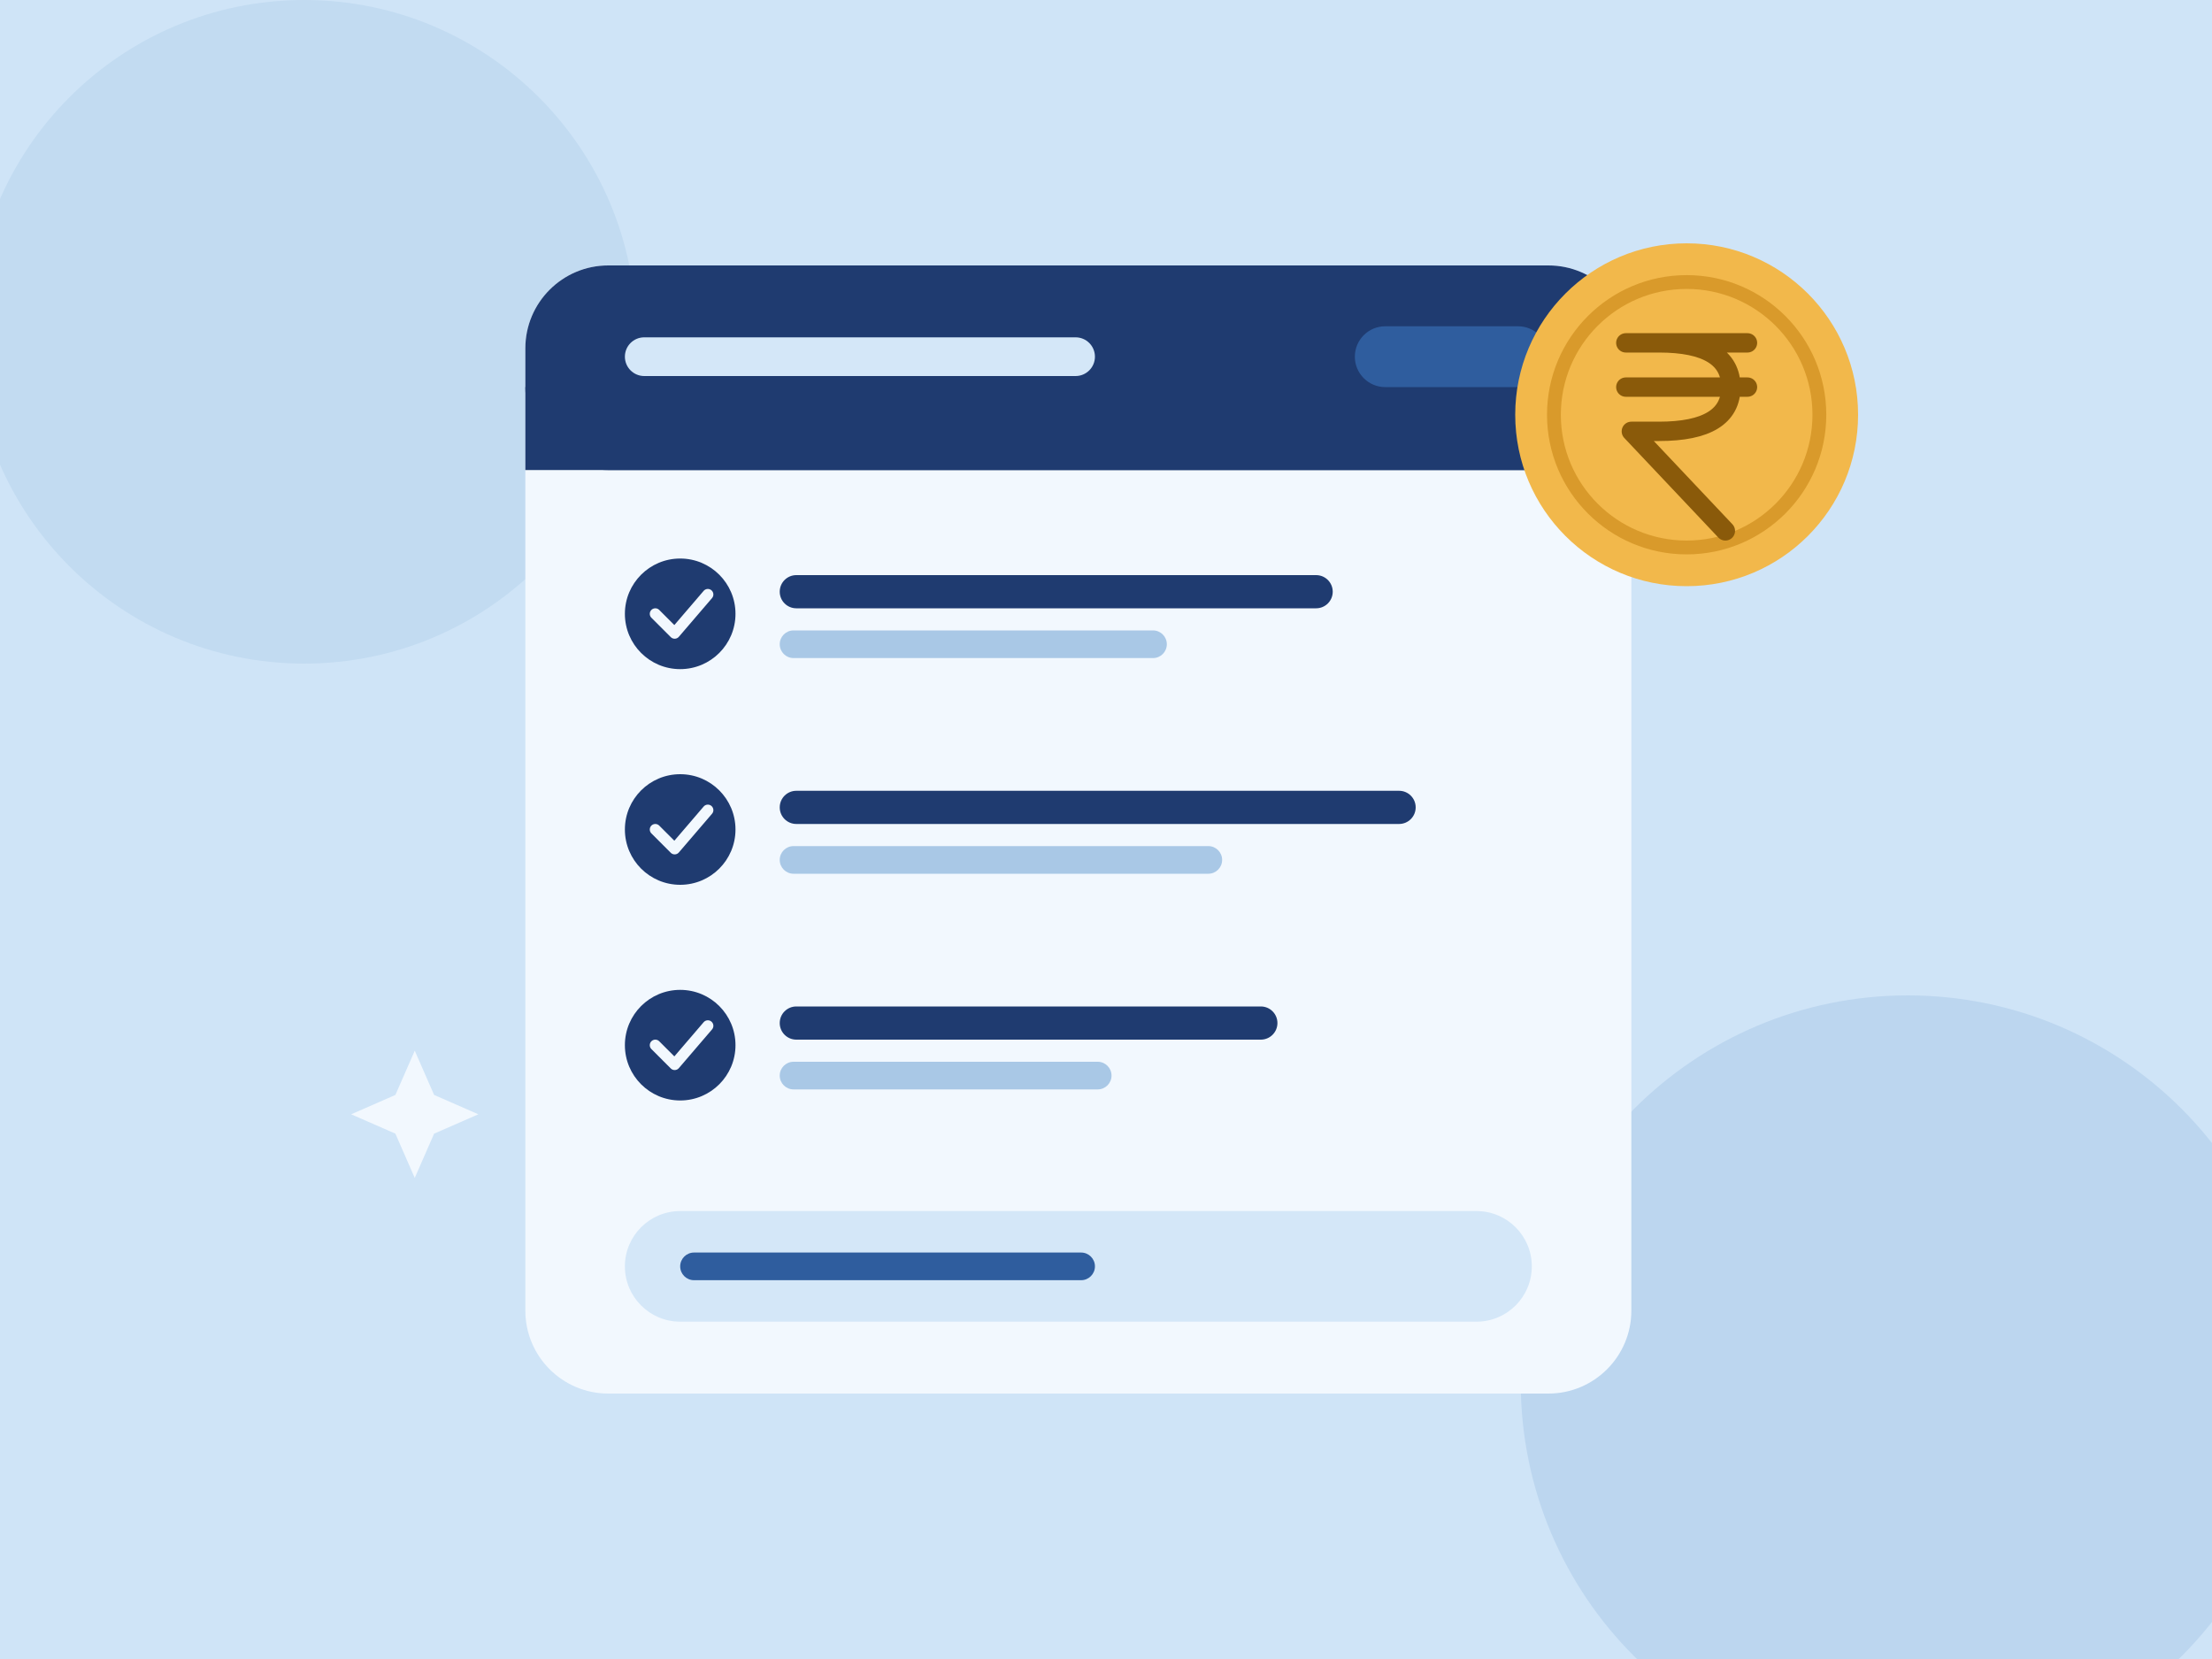
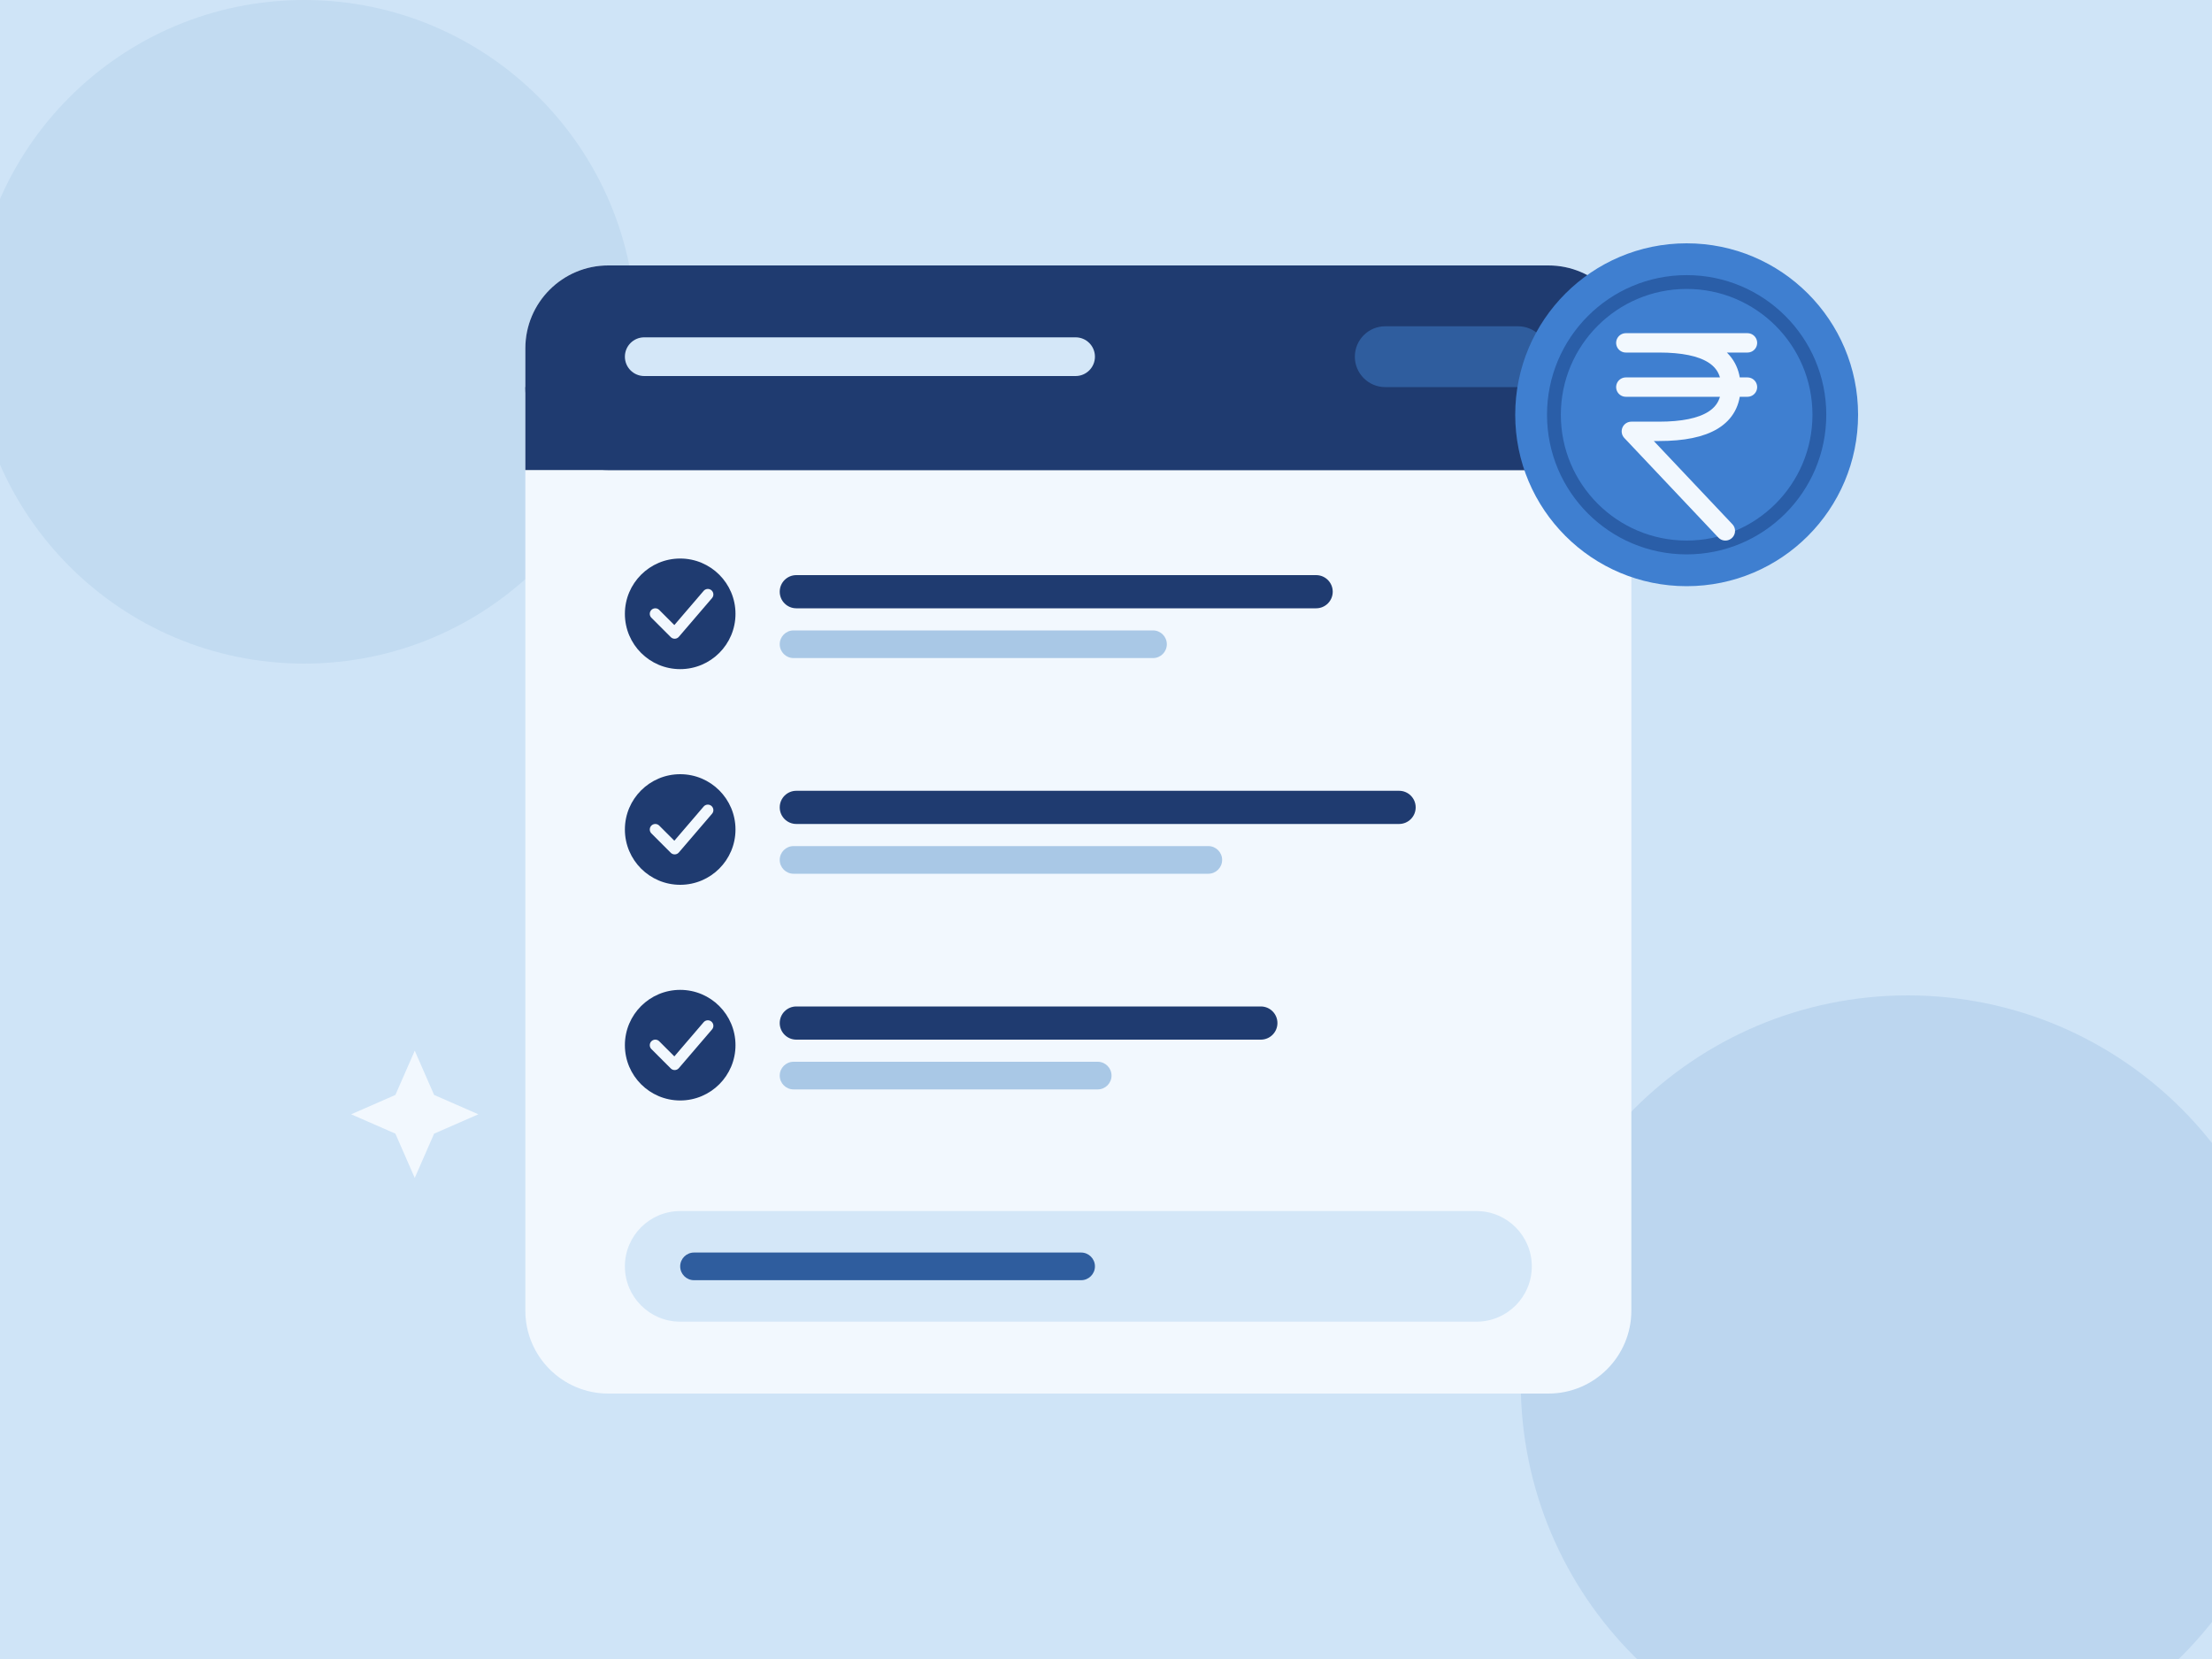
<svg xmlns="http://www.w3.org/2000/svg" viewBox="0 0 800 600" role="img" aria-label="A card listing each rule with a tick, and a coin">
  <rect width="800" height="600" fill="#cfe4f7" />
  <circle cx="110" cy="120" r="120" fill="#c2dbf1" />
  <circle cx="690" cy="500" r="140" fill="#bcd6ef" />
  <rect x="190" y="96" width="400" height="408" rx="30" fill="#f2f8fe" />
  <rect x="190" y="96" width="400" height="74" rx="30" fill="#1f3b70" />
  <rect x="190" y="140" width="400" height="30" fill="#1f3b70" />
  <rect x="226" y="122" width="170" height="14" rx="7" fill="#d4e7f8" />
  <rect x="490" y="118" width="70" height="22" rx="11" fill="#2f5d9e" />
  <g>
    <circle cx="246" cy="222" r="20" fill="#1f3b70" />
    <path d="M237 222 l7 7 l12 -14" stroke="#f2f8fe" stroke-width="4" fill="none" stroke-linecap="round" stroke-linejoin="round" />
    <rect x="282" y="208" width="200" height="12" rx="6" fill="#1f3b70" />
    <rect x="282" y="228" width="140" height="10" rx="5" fill="#a9c8e6" />
  </g>
  <g>
    <circle cx="246" cy="300" r="20" fill="#1f3b70" />
    <path d="M237 300 l7 7 l12 -14" stroke="#f2f8fe" stroke-width="4" fill="none" stroke-linecap="round" stroke-linejoin="round" />
    <rect x="282" y="286" width="230" height="12" rx="6" fill="#1f3b70" />
    <rect x="282" y="306" width="160" height="10" rx="5" fill="#a9c8e6" />
  </g>
  <g>
    <circle cx="246" cy="378" r="20" fill="#1f3b70" />
    <path d="M237 378 l7 7 l12 -14" stroke="#f2f8fe" stroke-width="4" fill="none" stroke-linecap="round" stroke-linejoin="round" />
    <rect x="282" y="364" width="180" height="12" rx="6" fill="#1f3b70" />
    <rect x="282" y="384" width="120" height="10" rx="5" fill="#a9c8e6" />
  </g>
  <rect x="226" y="438" width="328" height="40" rx="20" fill="#d4e7f8" />
  <rect x="246" y="453" width="150" height="10" rx="5" fill="#2f5d9e" />
-   <circle cx="610" cy="150" r="62" fill="#f2b84b" />
-   <circle cx="610" cy="150" r="48" fill="none" stroke="#d99a2b" stroke-width="5" />
-   <path d="M588 124 h44 M588 140 h44 M600 124 q26 0 26 16 q0 16 -26 16 h-10 l34 36" stroke="#8a5a0a" stroke-width="7" fill="none" stroke-linecap="round" stroke-linejoin="round" />
+   <circle cx="610" cy="150" r="62" fill="#3f7fd0" />
+   <circle cx="610" cy="150" r="48" fill="none" stroke="#2a5ea8" stroke-width="5" />
+   <path d="M588 124 h44 M588 140 h44 M600 124 q26 0 26 16 q0 16 -26 16 h-10 l34 36" stroke="#f2f8fe" stroke-width="7" fill="none" stroke-linecap="round" stroke-linejoin="round" />
  <path d="M150 380 l7 16 l16 7 l-16 7 l-7 16 l-7 -16 l-16 -7 l16 -7 z" fill="#f2f8fe" />
</svg>
